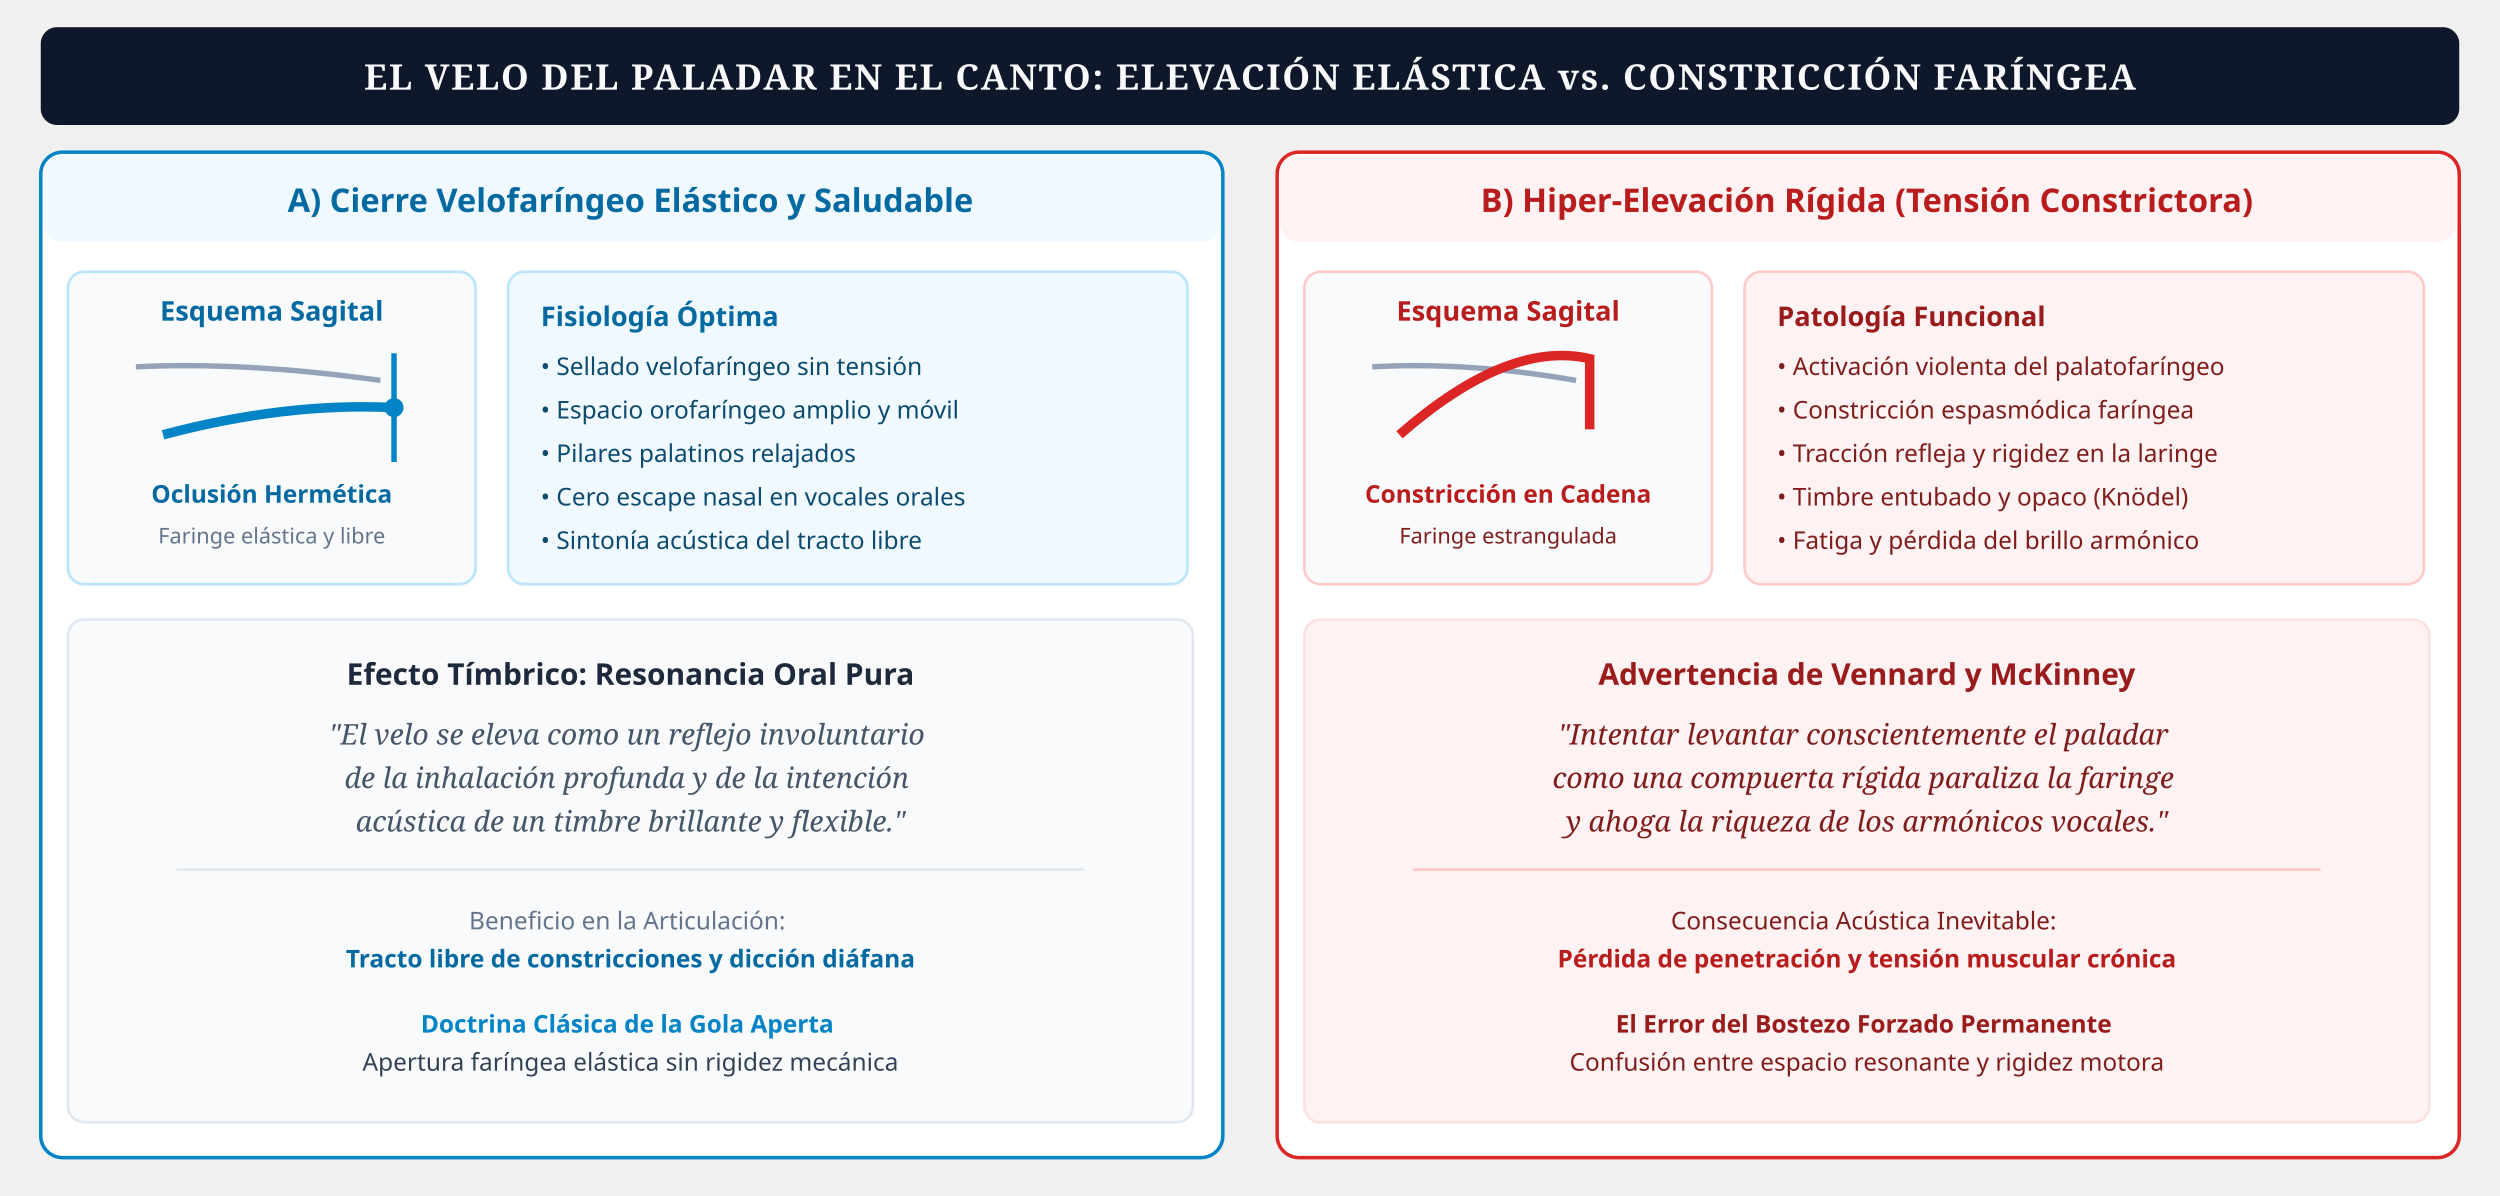
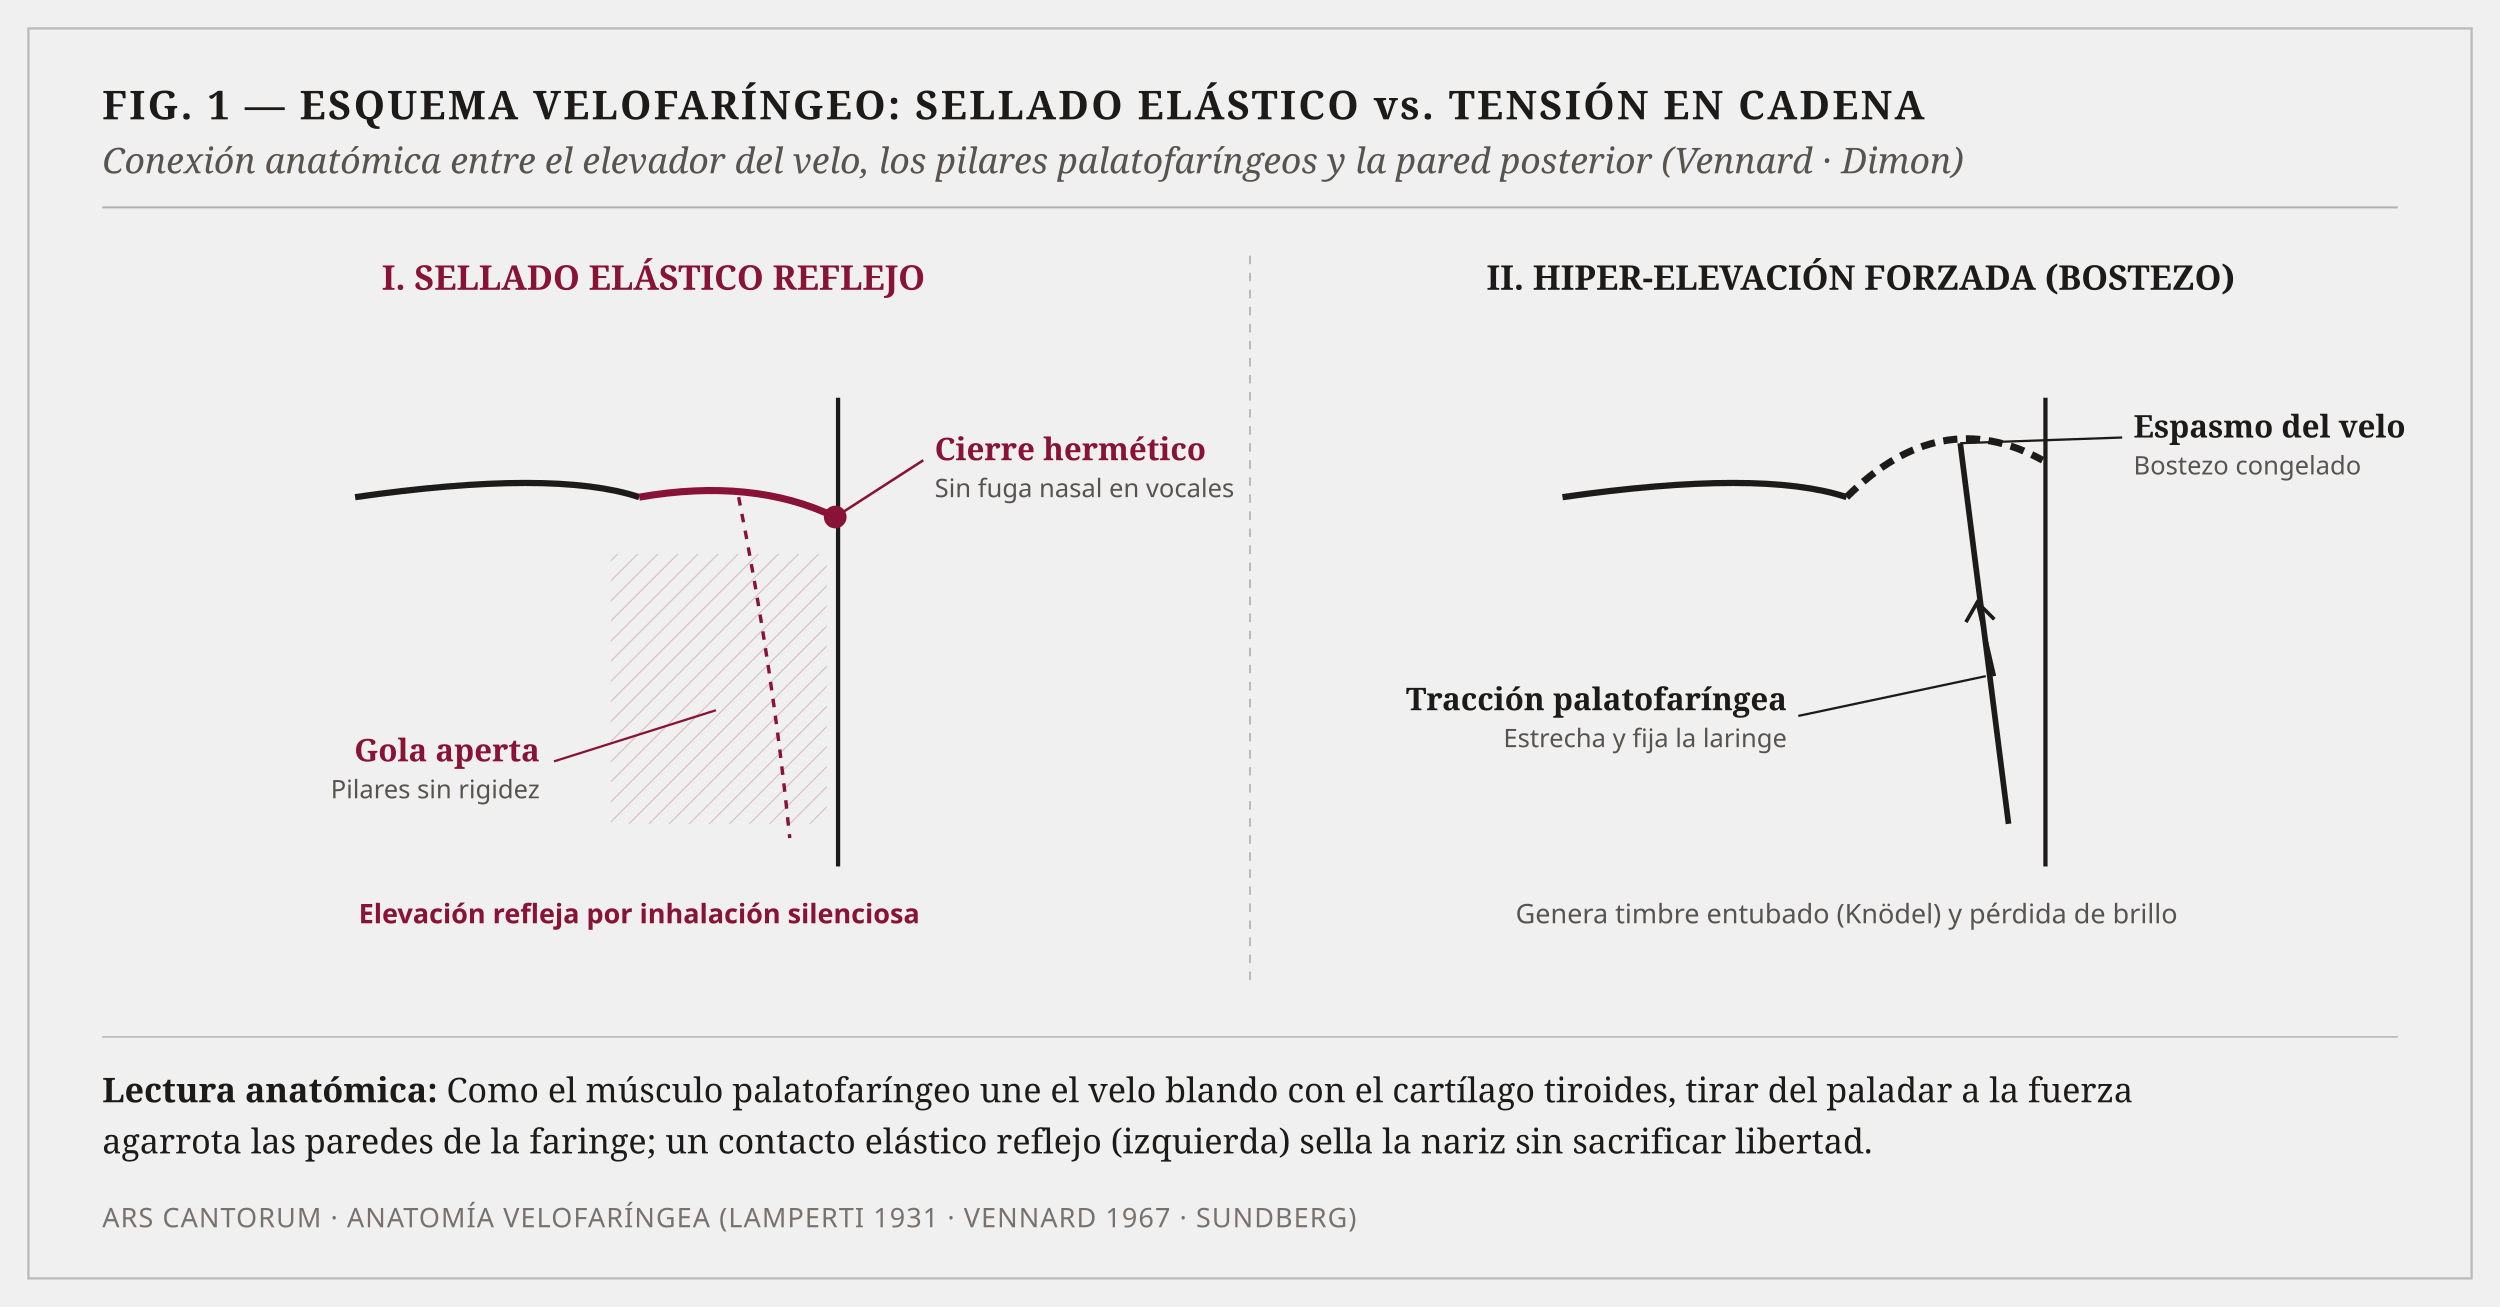
- <svg xmlns="http://www.w3.org/2000/svg" viewBox="0 0 920 440" width="100%" height="auto" style="background:#ffffff; border:1px solid #cbd5e1; border-radius:10px; padding:12px; box-shadow: 0 2px 8px rgba(0,0,0,0.05);">
-   <rect x="15" y="10" width="890" height="36" rx="6" fill="#0f172a" />
-   <text x="460" y="33" text-anchor="middle" font-family="'Cinzel', serif" font-size="13" font-weight="700" fill="#f8fafc" letter-spacing="0.05em">EL VELO DEL PALADAR EN EL CANTO: ELEVACIÓN ELÁSTICA vs. CONSTRICCIÓN FARÍNGEA</text>
-   <rect x="15" y="56" width="435" height="370" rx="8" fill="#ffffff" stroke="#0284c7" stroke-width="1.3" />
-   <rect x="16" y="57" width="433" height="32" rx="7" fill="#f0f9ff" />
-   <text x="232" y="78" text-anchor="middle" font-family="'Plus Jakarta Sans', sans-serif" font-weight="700" font-size="12" fill="#0369a1">A) Cierre Velofaríngeo Elástico y Saludable</text>
-   <g transform="translate(25, 100)">
-     <rect x="0" y="0" width="150" height="115" rx="6" fill="#f8fafc" stroke="#bae6fd" />
-     <text x="75" y="18" text-anchor="middle" font-family="'Plus Jakarta Sans', sans-serif" font-size="10" font-weight="700" fill="#0369a1">Esquema Sagital</text>
-     <path d="M 25 35 Q 65 33 115 40" stroke="#94a3b8" stroke-width="2" fill="none" />
-     <path d="M 35 60 Q 80 48 120 50" stroke="#0284c7" stroke-width="3.5" fill="none" />
-     <line x1="120" y1="30" x2="120" y2="70" stroke="#0284c7" stroke-width="2" />
-     <circle cx="120" cy="50" r="3.5" fill="#0284c7" />
-     <text x="75" y="85" text-anchor="middle" font-family="'Plus Jakarta Sans', sans-serif" font-size="9" font-weight="700" fill="#0369a1">Oclusión Hermética</text>
-     <text x="75" y="100" text-anchor="middle" font-family="'Plus Jakarta Sans', sans-serif" font-size="8" fill="#64748b">Faringe elástica y libre</text>
-     <rect x="162" y="0" width="250" height="115" rx="6" fill="#f0f9ff" stroke="#bae6fd" />
-     <text x="174" y="20" font-family="'Plus Jakarta Sans', sans-serif" font-size="10" font-weight="700" fill="#0369a1">Fisiología Óptima</text>
-     <text x="174" y="38" font-family="'Plus Jakarta Sans', sans-serif" font-size="9" fill="#0c4a6e">• Sellado velofaríngeo sin tensión</text>
-     <text x="174" y="54" font-family="'Plus Jakarta Sans', sans-serif" font-size="9" fill="#0c4a6e">• Espacio orofaríngeo amplio y móvil</text>
-     <text x="174" y="70" font-family="'Plus Jakarta Sans', sans-serif" font-size="9" fill="#0c4a6e">• Pilares palatinos relajados</text>
-     <text x="174" y="86" font-family="'Plus Jakarta Sans', sans-serif" font-size="9" fill="#0c4a6e">• Cero escape nasal en vocales orales</text>
-     <text x="174" y="102" font-family="'Plus Jakarta Sans', sans-serif" font-size="9" fill="#0c4a6e">• Sintonía acústica del tracto libre</text>
+ <svg xmlns="http://www.w3.org/2000/svg" viewBox="0 0 880 460" width="100%" height="auto" style="background:#FAF8F5; border:1px solid #DCD6CD; display:block;">
+   <defs>
+     <pattern id="hatchVelum" width="5" height="5" patternTransform="rotate(45 0 0)" patternUnits="userSpaceOnUse">
+       <line x1="0" y1="0" x2="0" y2="5" stroke="#881337" stroke-width="0.8" stroke-opacity="0.22" />
+     </pattern>
+   </defs>
+   <rect x="10" y="10" width="860" height="440" fill="none" stroke="#1C1B19" stroke-width="0.8" stroke-opacity="0.25" />
+   <text x="36" y="42" font-family="'Cinzel', Georgia, serif" font-size="14" font-weight="700" fill="#1C1B19" letter-spacing="0.06em">FIG. 1 — ESQUEMA VELOFARÍNGEO: SELLADO ELÁSTICO vs. TENSIÓN EN CADENA</text>
+   <text x="36" y="61" font-family="'Newsreader', Georgia, serif" font-style="italic" font-size="12.5" fill="#57534E">Conexión anatómica entre el elevador del velo, los pilares palatofaríngeos y la pared posterior (Vennard · Dimon)</text>
+   <line x1="36" y1="73" x2="844" y2="73" stroke="#1C1B19" stroke-width="0.7" stroke-opacity="0.3" />
+   <line x1="440" y1="90" x2="440" y2="345" stroke="#1C1B19" stroke-width="0.7" stroke-opacity="0.25" stroke-dasharray="3,3" />
+   <text x="230" y="102" text-anchor="middle" font-family="'Cinzel', Georgia, serif" font-size="12" font-weight="700" fill="#881337">I. SELLADO ELÁSTICO REFLEJO</text>
+   <g transform="translate(80, 120)">
+     <line x1="215" y1="20" x2="215" y2="185" stroke="#1C1B19" stroke-width="1.5" />
+     <path d="M 45,55 Q 115,45 145,55" fill="none" stroke="#1C1B19" stroke-width="2.2" />
+     <path d="M 145,55 Q 185,48 214,62" fill="none" stroke="#881337" stroke-width="2.5" />
+     <circle cx="214" cy="62" r="4" fill="#881337" />
+     <path d="M 180,55 Q 192,115 198,175" fill="none" stroke="#881337" stroke-width="1.2" stroke-dasharray="3,3" />
+     <rect x="135" y="75" width="76" height="95" fill="url(#hatchVelum)" />
+     <line x1="214" y1="62" x2="245" y2="42" stroke="#881337" stroke-width="0.9" />
+     <text x="249" y="42" font-family="'Newsreader', Georgia, serif" font-size="11" font-weight="700" fill="#881337">Cierre hermético</text>
+     <text x="249" y="55" font-family="'Plus Jakarta Sans', sans-serif" font-size="9" fill="#57534E">Sin fuga nasal en vocales</text>
+     <line x1="172" y1="130" x2="115" y2="148" stroke="#881337" stroke-width="0.8" />
+     <text x="110" y="148" text-anchor="end" font-family="'Newsreader', Georgia, serif" font-size="11" font-weight="600" fill="#881337">Gola aperta</text>
+     <text x="110" y="161" text-anchor="end" font-family="'Plus Jakarta Sans', sans-serif" font-size="9" fill="#57534E">Pilares sin rigidez</text>
+     <text x="145" y="205" text-anchor="middle" font-family="'Plus Jakarta Sans', sans-serif" font-size="9.5" font-weight="600" fill="#881337">Elevación refleja por inhalación silenciosa</text>
  </g>
-   <g transform="translate(25, 228)">
-     <rect x="0" y="0" width="414" height="185" rx="6" fill="#f8fafc" stroke="#e2e8f0" />
-     <text x="207" y="24" text-anchor="middle" font-family="'Plus Jakarta Sans', sans-serif" font-size="11" font-weight="700" fill="#1e293b">Efecto Tímbrico: Resonancia Oral Pura</text>
-     <text x="207" y="46" text-anchor="middle" font-family="'Newsreader', serif" font-style="italic" font-size="10.5" fill="#475569">
-       <tspan x="207" dy="0">"El velo se eleva como un reflejo involuntario</tspan>
-       <tspan x="207" dy="16">de la inhalación profunda y de la intención</tspan>
-       <tspan x="207" dy="16">acústica de un timbre brillante y flexible."</tspan>
-     </text>
-     <line x1="40" y1="92" x2="374" y2="92" stroke="#e2e8f0" stroke-width="1" />
-     <text x="207" y="114" text-anchor="middle" font-family="'Plus Jakarta Sans', sans-serif" font-size="9" fill="#64748b">
-       <tspan x="207" dy="0">Beneficio en la Articulación:</tspan>
-       <tspan x="207" dy="14" font-weight="600" fill="#0369a1">Tracto libre de constricciones y dicción diáfana</tspan>
-     </text>
-     <text x="207" y="152" text-anchor="middle" font-family="'Plus Jakarta Sans', sans-serif" font-size="9" font-weight="700" fill="#0284c7">
-       <tspan x="207" dy="0">Doctrina Clásica de la Gola Aperta</tspan>
-       <tspan x="207" dy="14" font-weight="500" fill="#334155">Apertura faríngea elástica sin rigidez mecánica</tspan>
-     </text>
+   <text x="655" y="102" text-anchor="middle" font-family="'Cinzel', Georgia, serif" font-size="12" font-weight="700" fill="#1C1B19">II. HIPER-ELEVACIÓN FORZADA (BOSTEZO)</text>
+   <g transform="translate(505, 120)">
+     <line x1="215" y1="20" x2="215" y2="185" stroke="#1C1B19" stroke-width="1.5" />
+     <path d="M 45,55 Q 115,45 145,55" fill="none" stroke="#1C1B19" stroke-width="2.2" />
+     <path d="M 145,55 Q 178,22 214,42" fill="none" stroke="#1C1B19" stroke-width="2.5" stroke-dasharray="5,3" />
+     <line x1="185" y1="36" x2="202" y2="170" stroke="#1C1B19" stroke-width="2" />
+     <path d="M 197,118 L 191,92 M 187,99 L 191,92 L 197,98" fill="none" stroke="#1C1B19" stroke-width="1.3" />
+     <line x1="185" y1="36" x2="242" y2="34" stroke="#1C1B19" stroke-width="0.8" />
+     <text x="246" y="34" font-family="'Newsreader', Georgia, serif" font-size="11" font-weight="600" fill="#1C1B19">Espasmo del velo</text>
+     <text x="246" y="47" font-family="'Plus Jakarta Sans', sans-serif" font-size="9" fill="#57534E">Bostezo congelado</text>
+     <line x1="194" y1="118" x2="128" y2="132" stroke="#1C1B19" stroke-width="0.8" />
+     <text x="124" y="130" text-anchor="end" font-family="'Newsreader', Georgia, serif" font-size="11" font-weight="600" fill="#1C1B19">Tracción palatofaríngea</text>
+     <text x="124" y="143" text-anchor="end" font-family="'Plus Jakarta Sans', sans-serif" font-size="9" fill="#57534E">Estrecha y fija la laringe</text>
+     <text x="145" y="205" text-anchor="middle" font-family="'Plus Jakarta Sans', sans-serif" font-size="9.5" fill="#57534E">Genera timbre entubado (Knödel) y pérdida de brillo</text>
  </g>
-   <rect x="470" y="56" width="435" height="370" rx="8" fill="#ffffff" stroke="#dc2626" stroke-width="1.3" />
-   <rect x="471" y="57" width="433" height="32" rx="7" fill="#fef2f2" />
-   <text x="687" y="78" text-anchor="middle" font-family="'Plus Jakarta Sans', sans-serif" font-weight="700" font-size="12" fill="#b91c1c">B) Hiper-Elevación Rígida (Tensión Constrictora)</text>
-   <g transform="translate(480, 100)">
-     <rect x="0" y="0" width="150" height="115" rx="6" fill="#f8fafc" stroke="#fecaca" />
-     <text x="75" y="18" text-anchor="middle" font-family="'Plus Jakarta Sans', sans-serif" font-size="10" font-weight="700" fill="#b91c1c">Esquema Sagital</text>
-     <path d="M 25 35 Q 60 33 100 40" stroke="#94a3b8" stroke-width="2" fill="none" />
-     <path d="M 35 60 Q 75 25 105 32 L 105 58" stroke="#dc2626" stroke-width="3.5" fill="none" />
-     <text x="75" y="85" text-anchor="middle" font-family="'Plus Jakarta Sans', sans-serif" font-size="9" font-weight="700" fill="#b91c1c">Constricción en Cadena</text>
-     <text x="75" y="100" text-anchor="middle" font-family="'Plus Jakarta Sans', sans-serif" font-size="8" fill="#7f1d1d">Faringe estrangulada</text>
-     <rect x="162" y="0" width="250" height="115" rx="6" fill="#fef2f2" stroke="#fecaca" />
-     <text x="174" y="20" font-family="'Plus Jakarta Sans', sans-serif" font-size="10" font-weight="700" fill="#991b1b">Patología Funcional</text>
-     <text x="174" y="38" font-family="'Plus Jakarta Sans', sans-serif" font-size="9" fill="#7f1d1d">• Activación violenta del palatofaríngeo</text>
-     <text x="174" y="54" font-family="'Plus Jakarta Sans', sans-serif" font-size="9" fill="#7f1d1d">• Constricción espasmódica faríngea</text>
-     <text x="174" y="70" font-family="'Plus Jakarta Sans', sans-serif" font-size="9" fill="#7f1d1d">• Tracción refleja y rigidez en la laringe</text>
-     <text x="174" y="86" font-family="'Plus Jakarta Sans', sans-serif" font-size="9" fill="#7f1d1d">• Timbre entubado y opaco (Knödel)</text>
-     <text x="174" y="102" font-family="'Plus Jakarta Sans', sans-serif" font-size="9" fill="#7f1d1d">• Fatiga y pérdida del brillo armónico</text>
-   </g>
-   <g transform="translate(480, 228)">
-     <rect x="0" y="0" width="414" height="185" rx="6" fill="#fef2f2" stroke="#fee2e2" />
-     <text x="207" y="24" text-anchor="middle" font-family="'Plus Jakarta Sans', sans-serif" font-size="11" font-weight="700" fill="#991b1b">Advertencia de Vennard y McKinney</text>
-     <text x="207" y="46" text-anchor="middle" font-family="'Newsreader', serif" font-style="italic" font-size="10.5" fill="#7f1d1d">
-       <tspan x="207" dy="0">"Intentar levantar conscientemente el paladar</tspan>
-       <tspan x="207" dy="16">como una compuerta rígida paraliza la faringe</tspan>
-       <tspan x="207" dy="16">y ahoga la riqueza de los armónicos vocales."</tspan>
-     </text>
-     <line x1="40" y1="92" x2="374" y2="92" stroke="#fecaca" stroke-width="1" />
-     <text x="207" y="114" text-anchor="middle" font-family="'Plus Jakarta Sans', sans-serif" font-size="9" fill="#7f1d1d">
-       <tspan x="207" dy="0">Consecuencia Acústica Inevitable:</tspan>
-       <tspan x="207" dy="14" font-weight="600" fill="#b91c1c">Pérdida de penetración y tensión muscular crónica</tspan>
-     </text>
-     <text x="207" y="152" text-anchor="middle" font-family="'Plus Jakarta Sans', sans-serif" font-size="9" font-weight="700" fill="#991b1b">
-       <tspan x="207" dy="0">El Error del Bostezo Forzado Permanente</tspan>
-       <tspan x="207" dy="14" font-weight="500" fill="#7f1d1d">Confusión entre espacio resonante y rigidez motora</tspan>
-     </text>
-   </g>
+   <line x1="36" y1="365" x2="844" y2="365" stroke="#1C1B19" stroke-width="0.6" stroke-opacity="0.25" />
+   <text x="36" y="388" font-family="'Newsreader', Georgia, serif" font-size="12" fill="#1C1B19">
+     <tspan font-weight="600">Lectura anatómica:</tspan> Como el músculo palatofaríngeo une el velo blando con el cartílago tiroides, tirar del paladar a la fuerza
+   </text>
+   <text x="36" y="406" font-family="'Newsreader', Georgia, serif" font-size="12" fill="#1C1B19">
+     agarrota las paredes de la faringe; un contacto elástico reflejo (izquierda) sella la nariz sin sacrificar libertad.
+   </text>
+   <text x="36" y="432" font-family="'Plus Jakarta Sans', sans-serif" font-size="9.5" fill="#78716C" letter-spacing="0.04em">ARS CANTORUM · ANATOMÍA VELOFARÍNGEA (LAMPERTI 1931 · VENNARD 1967 · SUNDBERG)</text>
</svg>
